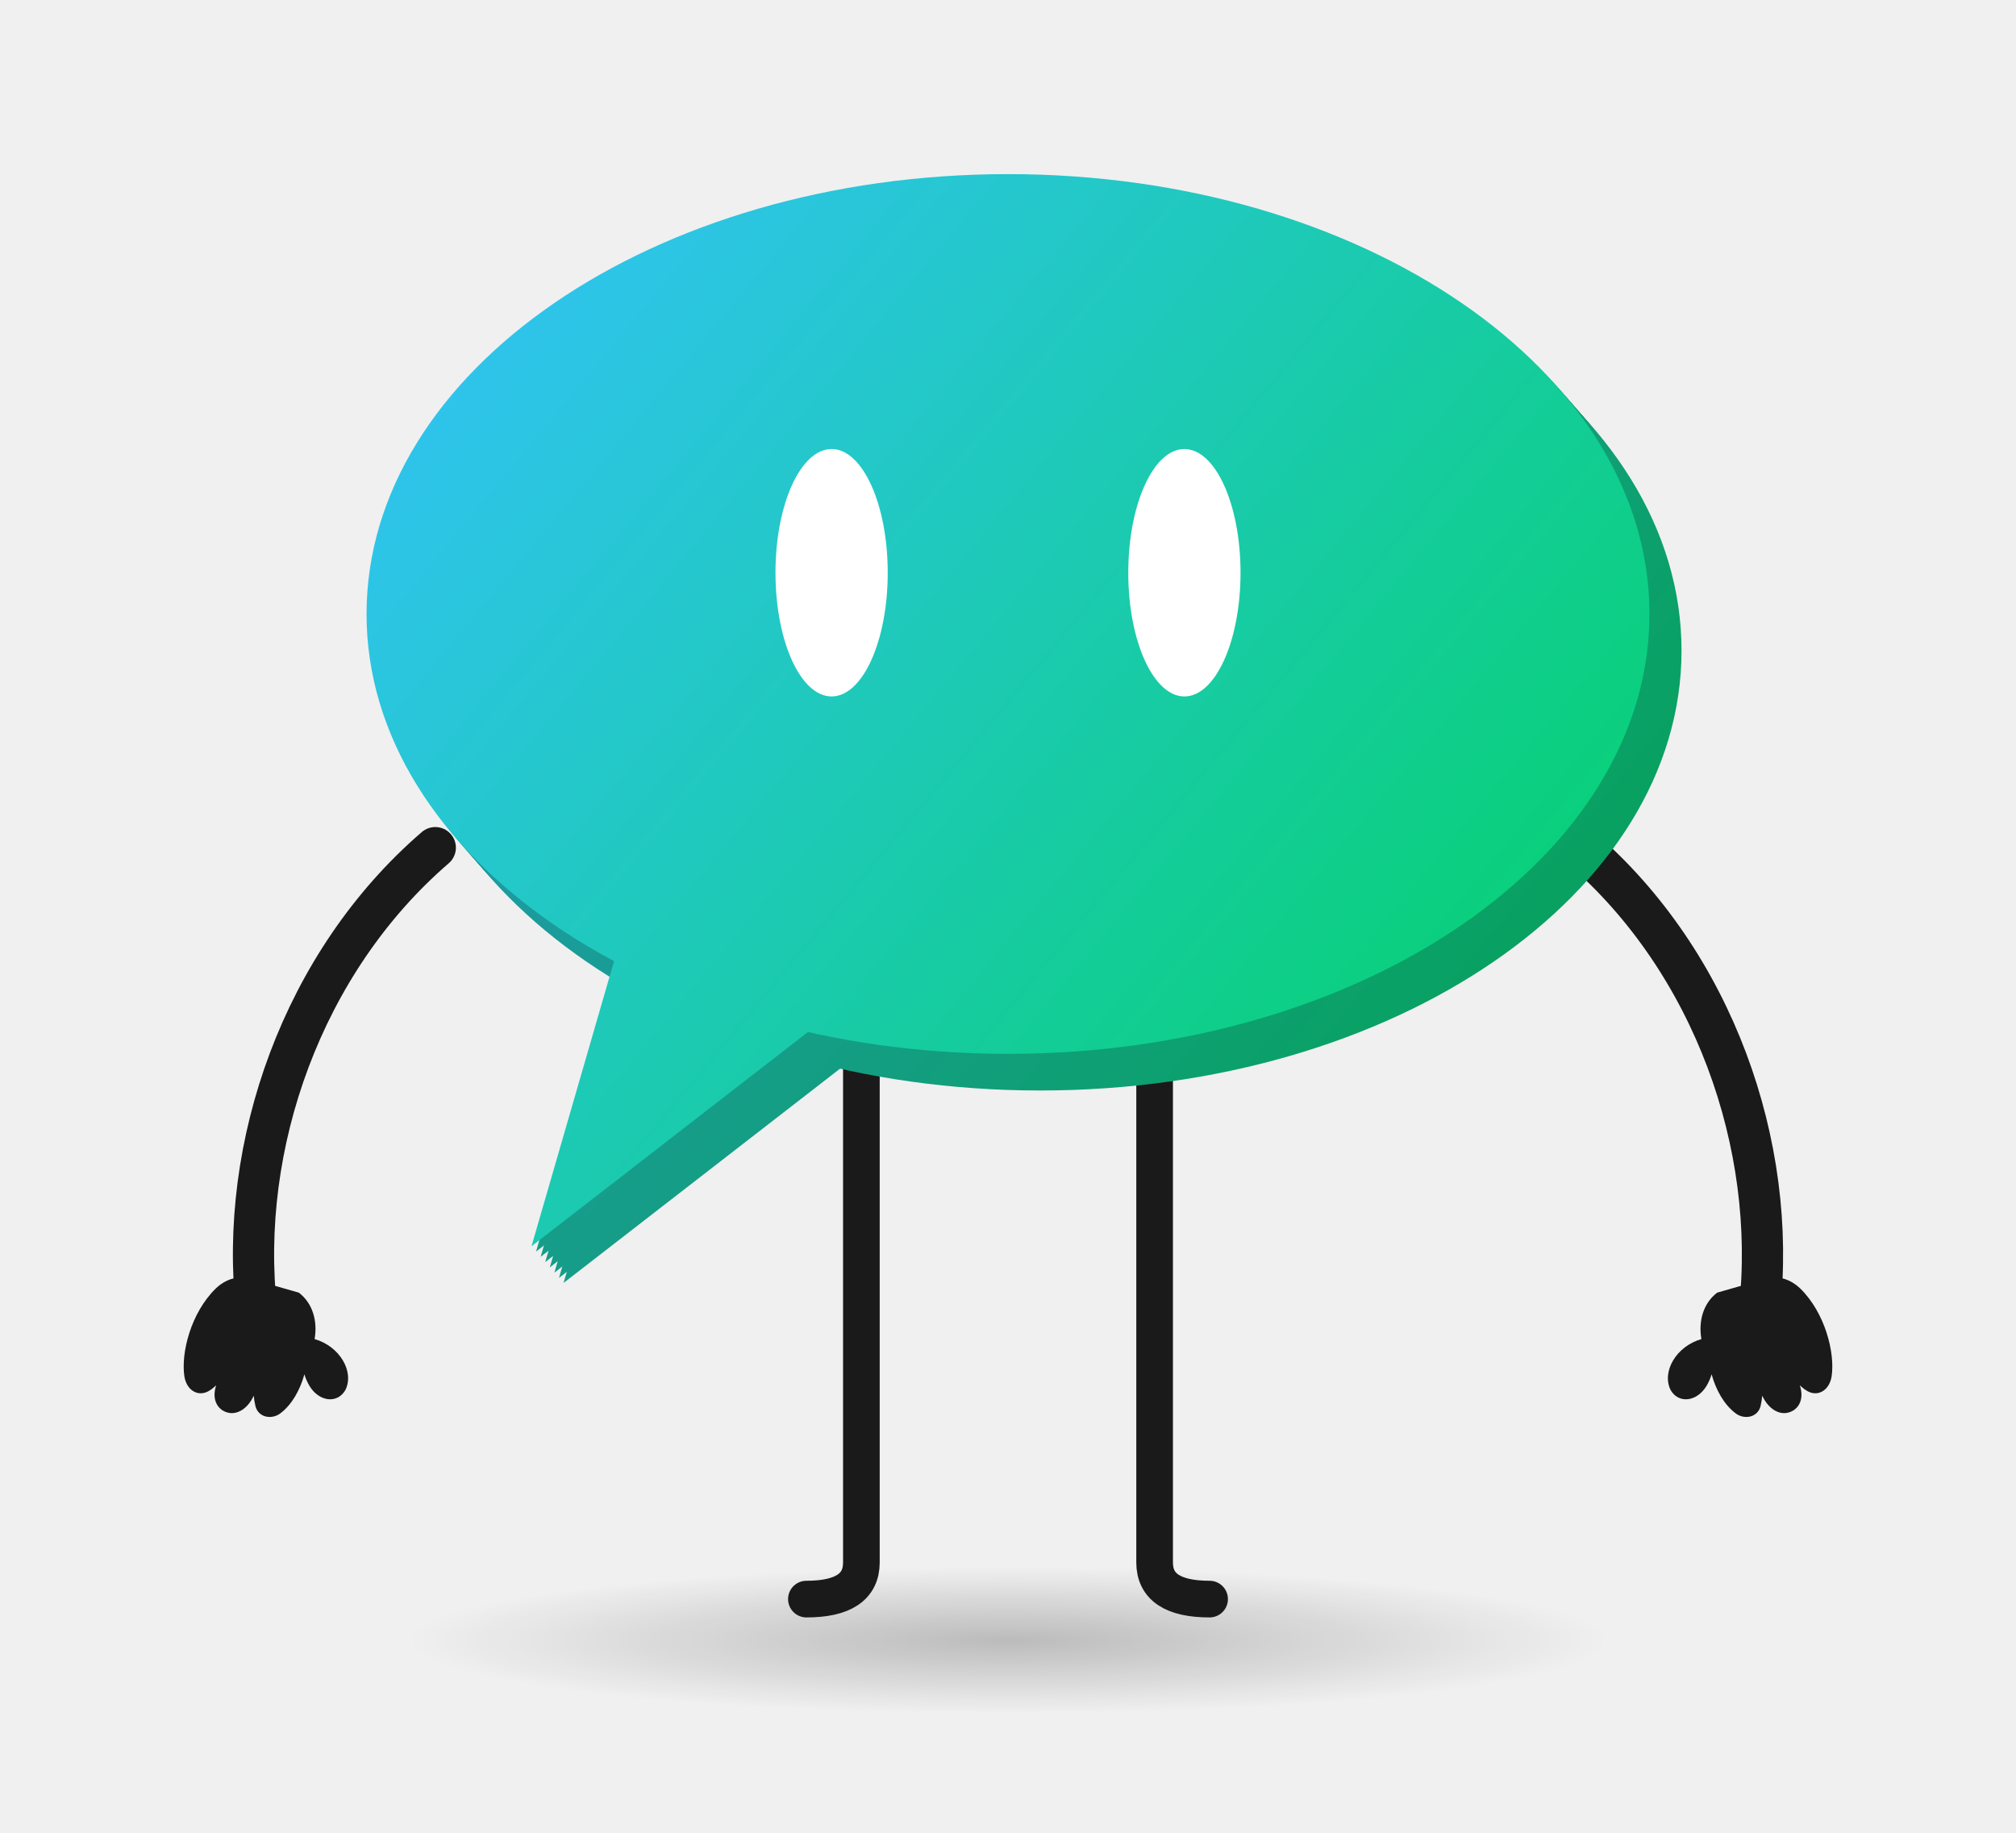
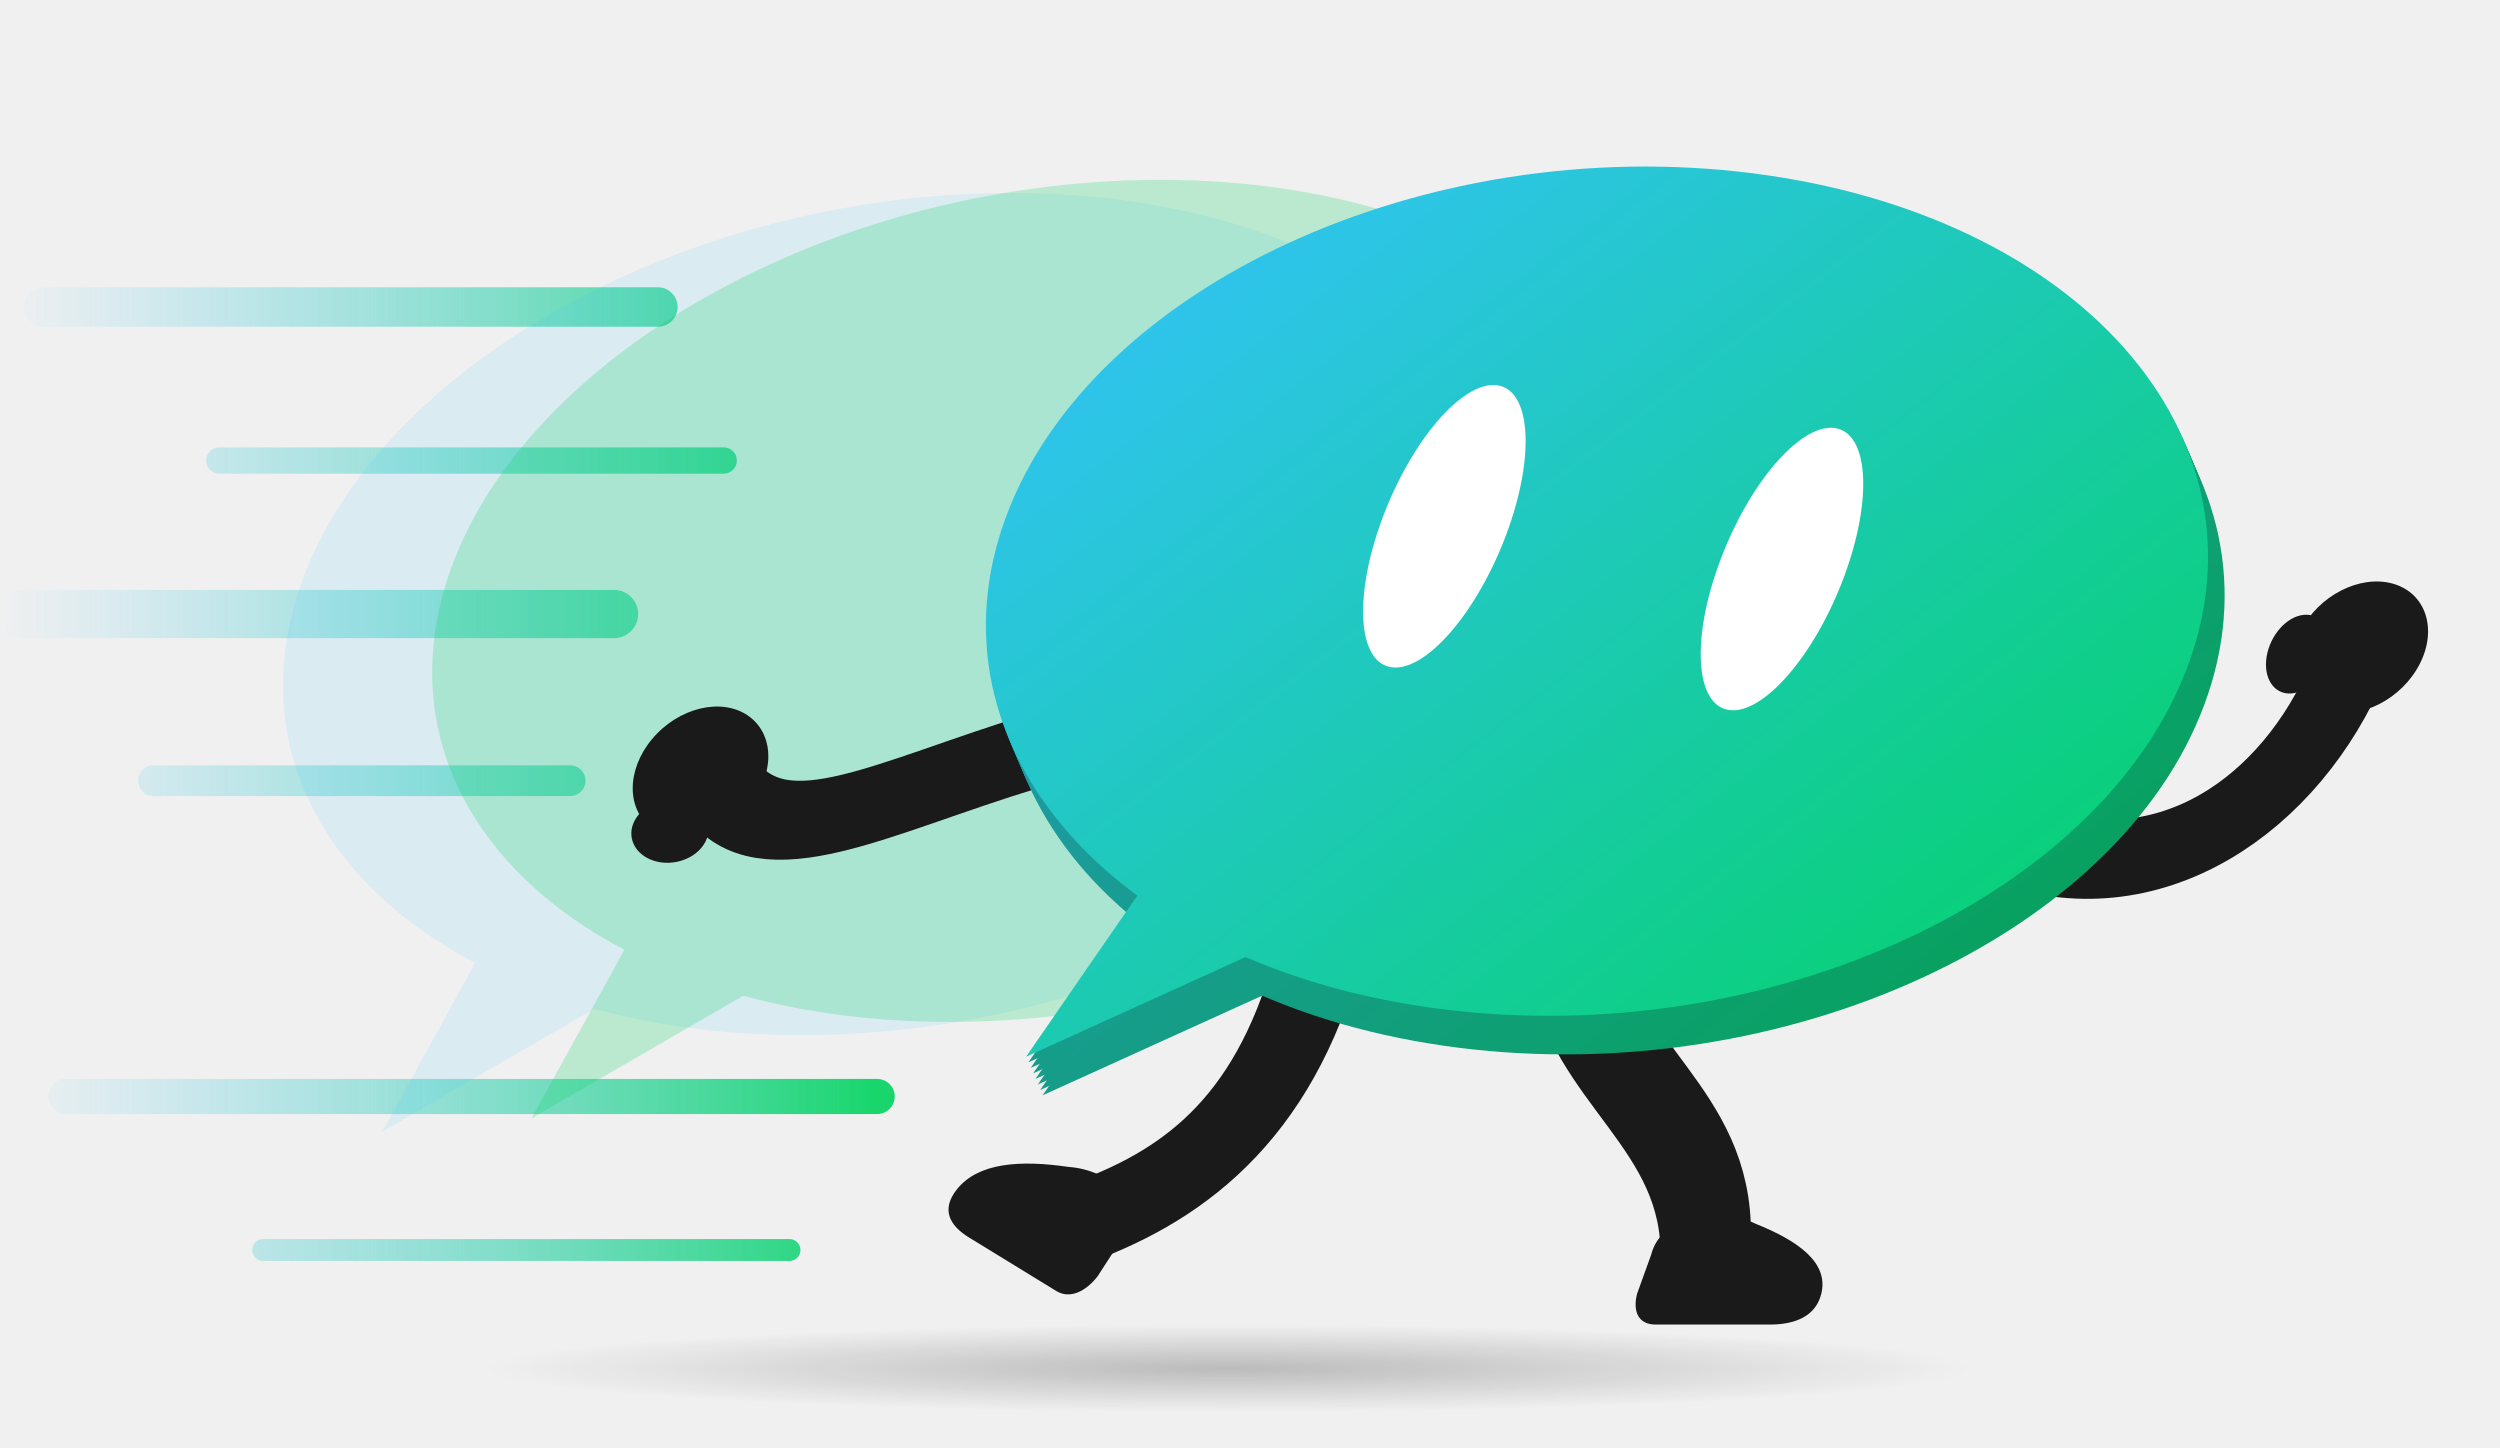
- <svg xmlns="http://www.w3.org/2000/svg" viewBox="0 0 440 400" width="440" height="400">
+ <svg xmlns="http://www.w3.org/2000/svg" viewBox="-90 0 570 330" width="570" height="330">
  <defs>
    <linearGradient id="bodyGrad" gradientUnits="userSpaceOnUse" x1="80" y1="38" x2="360" y2="270">
      <stop offset="0%" stop-color="#35C2FF" />
      <stop offset="100%" stop-color="#00D35D" />
    </linearGradient>
    <linearGradient id="sideGrad" gradientUnits="userSpaceOnUse" x1="80" y1="38" x2="360" y2="270">
      <stop offset="0%" stop-color="#2997c6" />
      <stop offset="100%" stop-color="#00a448" />
    </linearGradient>
    <radialGradient id="shadowGrad" cx="50%" cy="50%" r="50%">
      <stop offset="0%" stop-color="#000000" stop-opacity="0.22" />
      <stop offset="100%" stop-color="#000000" stop-opacity="0" />
    </radialGradient>
-     <g id="hand">
-       <path d="M -8 -6         C -11.5 -4.5, -13.5 -1, -13.8 3         C -19.5 3.2, -24 7.8, -23 12.2         C -22 15.6, -18 16, -15.2 13.2         C -14.5 12.5, -13.9 11.7, -13.5 11         C -13.4 14.5, -12.5 18, -10.5 20.5         C -9 22.4, -6 22.6, -4.8 20.3         C -4.4 19.5, -4.1 18.8, -3.9 18.2         C -3.3 21.5, -1 23.8, 1.8 23         C 3.8 22.4, 4.8 20.4, 4.6 18         C 4.9 18.4, 5.2 18.9, 5.6 19.3         C 7.5 21.5, 10.5 20.8, 11.8 17.8         C 13.8 13, 13.8 4, 9.8 -2.5         C 8.2 -5, 6 -6.2, 3.8 -6.4         Z" />
-     </g>
    <g id="bubbleShape">
      <path d="M 80 134 C 80 80.97, 142.68 38, 220 38 C 297.32 38, 360 80.97, 360 134 C 360 187.03, 297.32 230, 220 230 C 142.68 230, 80 187.03, 80 134 Z" />
-       <path d="M 138 196 L 196 210 L 116 272 Z" />
+       <path d="M 146 199 L 192 210 L 130 252 Z" />
    </g>
+     <g id="hOpen">
+       <path transform="scale(1.3)" d="M -8 -6         C -11.5 -4.5, -13.5 -1, -13.8 3         C -19.5 3.2, -24 7.8, -23 12.2         C -22 15.6, -18 16, -15.2 13.2         C -14.5 12.5, -13.9 11.7, -13.5 11         C -13.4 14.5, -12.5 18, -10.5 20.5         C -9 22.4, -6 22.6, -4.8 20.3         C -4.4 19.5, -4.1 18.8, -3.9 18.2         C -3.3 21.5, -1 23.8, 1.8 23         C 3.8 22.4, 4.8 20.4, 4.6 18         C 4.9 18.4, 5.2 18.9, 5.6 19.3         C 7.5 21.5, 10.5 20.8, 11.8 17.8         C 13.8 13, 13.8 4, 9.8 -2.5         C 8.2 -5, 6 -6.2, 3.8 -6.4         Z" />
+     </g>
+     <g id="hFist">
+       <circle cx="0" cy="11" r="15" />
+       <ellipse cx="-13" cy="6" rx="7" ry="9" transform="rotate(20 -13 6)" />
+     </g>
+     <g id="hPoint">
+       <circle cx="0" cy="10" r="14" />
+       <ellipse cx="-12" cy="6" rx="6.5" ry="8.5" transform="rotate(20 -12 6)" />
+       <rect x="-5.5" y="12" width="11" height="30" rx="5.5" />
+     </g>
+     <g id="hThumb">
+       <rect x="-18" y="-2" width="36" height="30" rx="11" />
+       <rect x="-1" y="18" width="15" height="22" rx="7.5" />
+     </g>
+     <g id="hRound">
+       <circle cx="0" cy="11" r="15" />
+     </g>
+     <g id="shoe">
+       <path d="M -13 -4 C -13 -13, 0 -15, 9 -11 C 20 -7, 28 -2, 28 5 C 28 10, 24 12, 18 12 L -8 12 C -12 12, -14 9, -14 5 Z" />
+     </g>
+     <linearGradient id="speedGrad" gradientUnits="userSpaceOnUse" x1="-90" y1="0" x2="110" y2="0">
+       <stop offset="0%" stop-color="#35C2FF" stop-opacity="0" />
+       <stop offset="100%" stop-color="#00D35D" stop-opacity="0.9" />
+     </linearGradient>
  </defs>
-   <ellipse cx="220" cy="358" rx="130" ry="16" fill="url(#shadowGrad)" />
-   <path d="M 188 190 L 188 341 Q 188 349, 176 349" fill="none" stroke="#1a1a1a" stroke-width="8" stroke-linecap="round" />
-   <path d="M 252 190 L 252 341 Q 252 349, 264 349" fill="none" stroke="#1a1a1a" stroke-width="8" stroke-linecap="round" />
-   <path d="M 95 185 C 66 210, 52 250, 56 286" fill="none" stroke="#1a1a1a" stroke-width="9" stroke-linecap="round" />
-   <use href="#hand" transform="translate(56,286) scale(-1,1) rotate(-14)" fill="#1a1a1a" />
-   <path d="M 345 185 C 374 210, 388 250, 384 286" fill="none" stroke="#1a1a1a" stroke-width="9" stroke-linecap="round" />
-   <use href="#hand" transform="translate(384,286) rotate(-14)" fill="#1a1a1a" />
-   <g fill="url(#sideGrad)">
-     <use href="#bubbleShape" transform="translate(1,1.15)" />
-     <use href="#bubbleShape" transform="translate(2,2.3)" />
-     <use href="#bubbleShape" transform="translate(3,3.45)" />
-     <use href="#bubbleShape" transform="translate(4,4.6)" />
-     <use href="#bubbleShape" transform="translate(5,5.75)" />
-     <use href="#bubbleShape" transform="translate(6,6.9)" />
-     <use href="#bubbleShape" transform="translate(7,8)" />
+   <ellipse cx="190" cy="312" rx="170" ry="10" fill="url(#shadowGrad)" />
+   <g stroke="url(#speedGrad)" stroke-linecap="round" fill="none">
+     <path d="M -80 70 H 60" stroke-width="9" />
+     <path d="M -40 105 H 75" stroke-width="6" />
+     <path d="M -85 140 H 50" stroke-width="11" />
+     <path d="M -55 178 H 40" stroke-width="7" />
+     <path d="M -75 250 H 110" stroke-width="8" />
+     <path d="M -30 285 H 90" stroke-width="5" />
  </g>
-   <use href="#bubbleShape" fill="url(#bodyGrad)" />
-   <ellipse cx="181.5" cy="125" rx="12.25" ry="27" fill="#ffffff" />
-   <ellipse cx="258.5" cy="125" rx="12.25" ry="27" fill="#ffffff" />
+   <use href="#bubbleShape" transform="translate(-70,6) skewX(-14)" fill="#35C2FF" opacity="0.12" />
+   <use href="#bubbleShape" transform="translate(-36,3) skewX(-14)" fill="#00D35D" opacity="0.22" />
+   <g transform="translate(220,300) skewX(-14) translate(-220,-300)">
+     <path d="M 190 222 C 188 258, 170 272, 148 280" fill="none" stroke="#1a1a1a" stroke-width="20" stroke-linecap="round" />
+     <use href="#shoe" transform="translate(148,280) rotate(28) scale(-1,1)" fill="#1a1a1a" />
+     <path d="M 250 222 C 264 248, 292 258, 296 290" fill="none" stroke="#1a1a1a" stroke-width="20" stroke-linecap="round" />
+     <use href="#shoe" transform="translate(296,290) rotate(0) scale(1,1)" fill="#1a1a1a" />
+     <g transform="rotate(7 220 240)">
+       <path d="M 112 182 C 80 196, 60 214, 42 204" fill="none" stroke="#1a1a1a" stroke-width="18" stroke-linecap="round" />
+       <use href="#hFist" transform="translate(42,204) rotate(-240.9) scale(-1,1)" fill="#1a1a1a" />
+       <path d="M 328 176 C 368 188, 392 166, 396 136" fill="none" stroke="#1a1a1a" stroke-width="18" stroke-linecap="round" />
+       <use href="#hFist" transform="translate(396,136) rotate(-172.4) scale(-1,1)" fill="#1a1a1a" />
+       <g fill="url(#sideGrad)">
+         <use href="#bubbleShape" transform="translate(1,1.15)" />
+         <use href="#bubbleShape" transform="translate(2,2.3)" />
+         <use href="#bubbleShape" transform="translate(3,3.45)" />
+         <use href="#bubbleShape" transform="translate(4,4.6)" />
+         <use href="#bubbleShape" transform="translate(5,5.75)" />
+         <use href="#bubbleShape" transform="translate(6,6.9)" />
+         <use href="#bubbleShape" transform="translate(7,8)" />
+       </g>
+       <use href="#bubbleShape" fill="url(#bodyGrad)" />
+       <ellipse cx="180" cy="124" rx="14.7" ry="32.4" fill="#ffffff" />
+       <ellipse cx="260" cy="124" rx="14.7" ry="32.4" fill="#ffffff" />
+     </g>
+   </g>
</svg>
